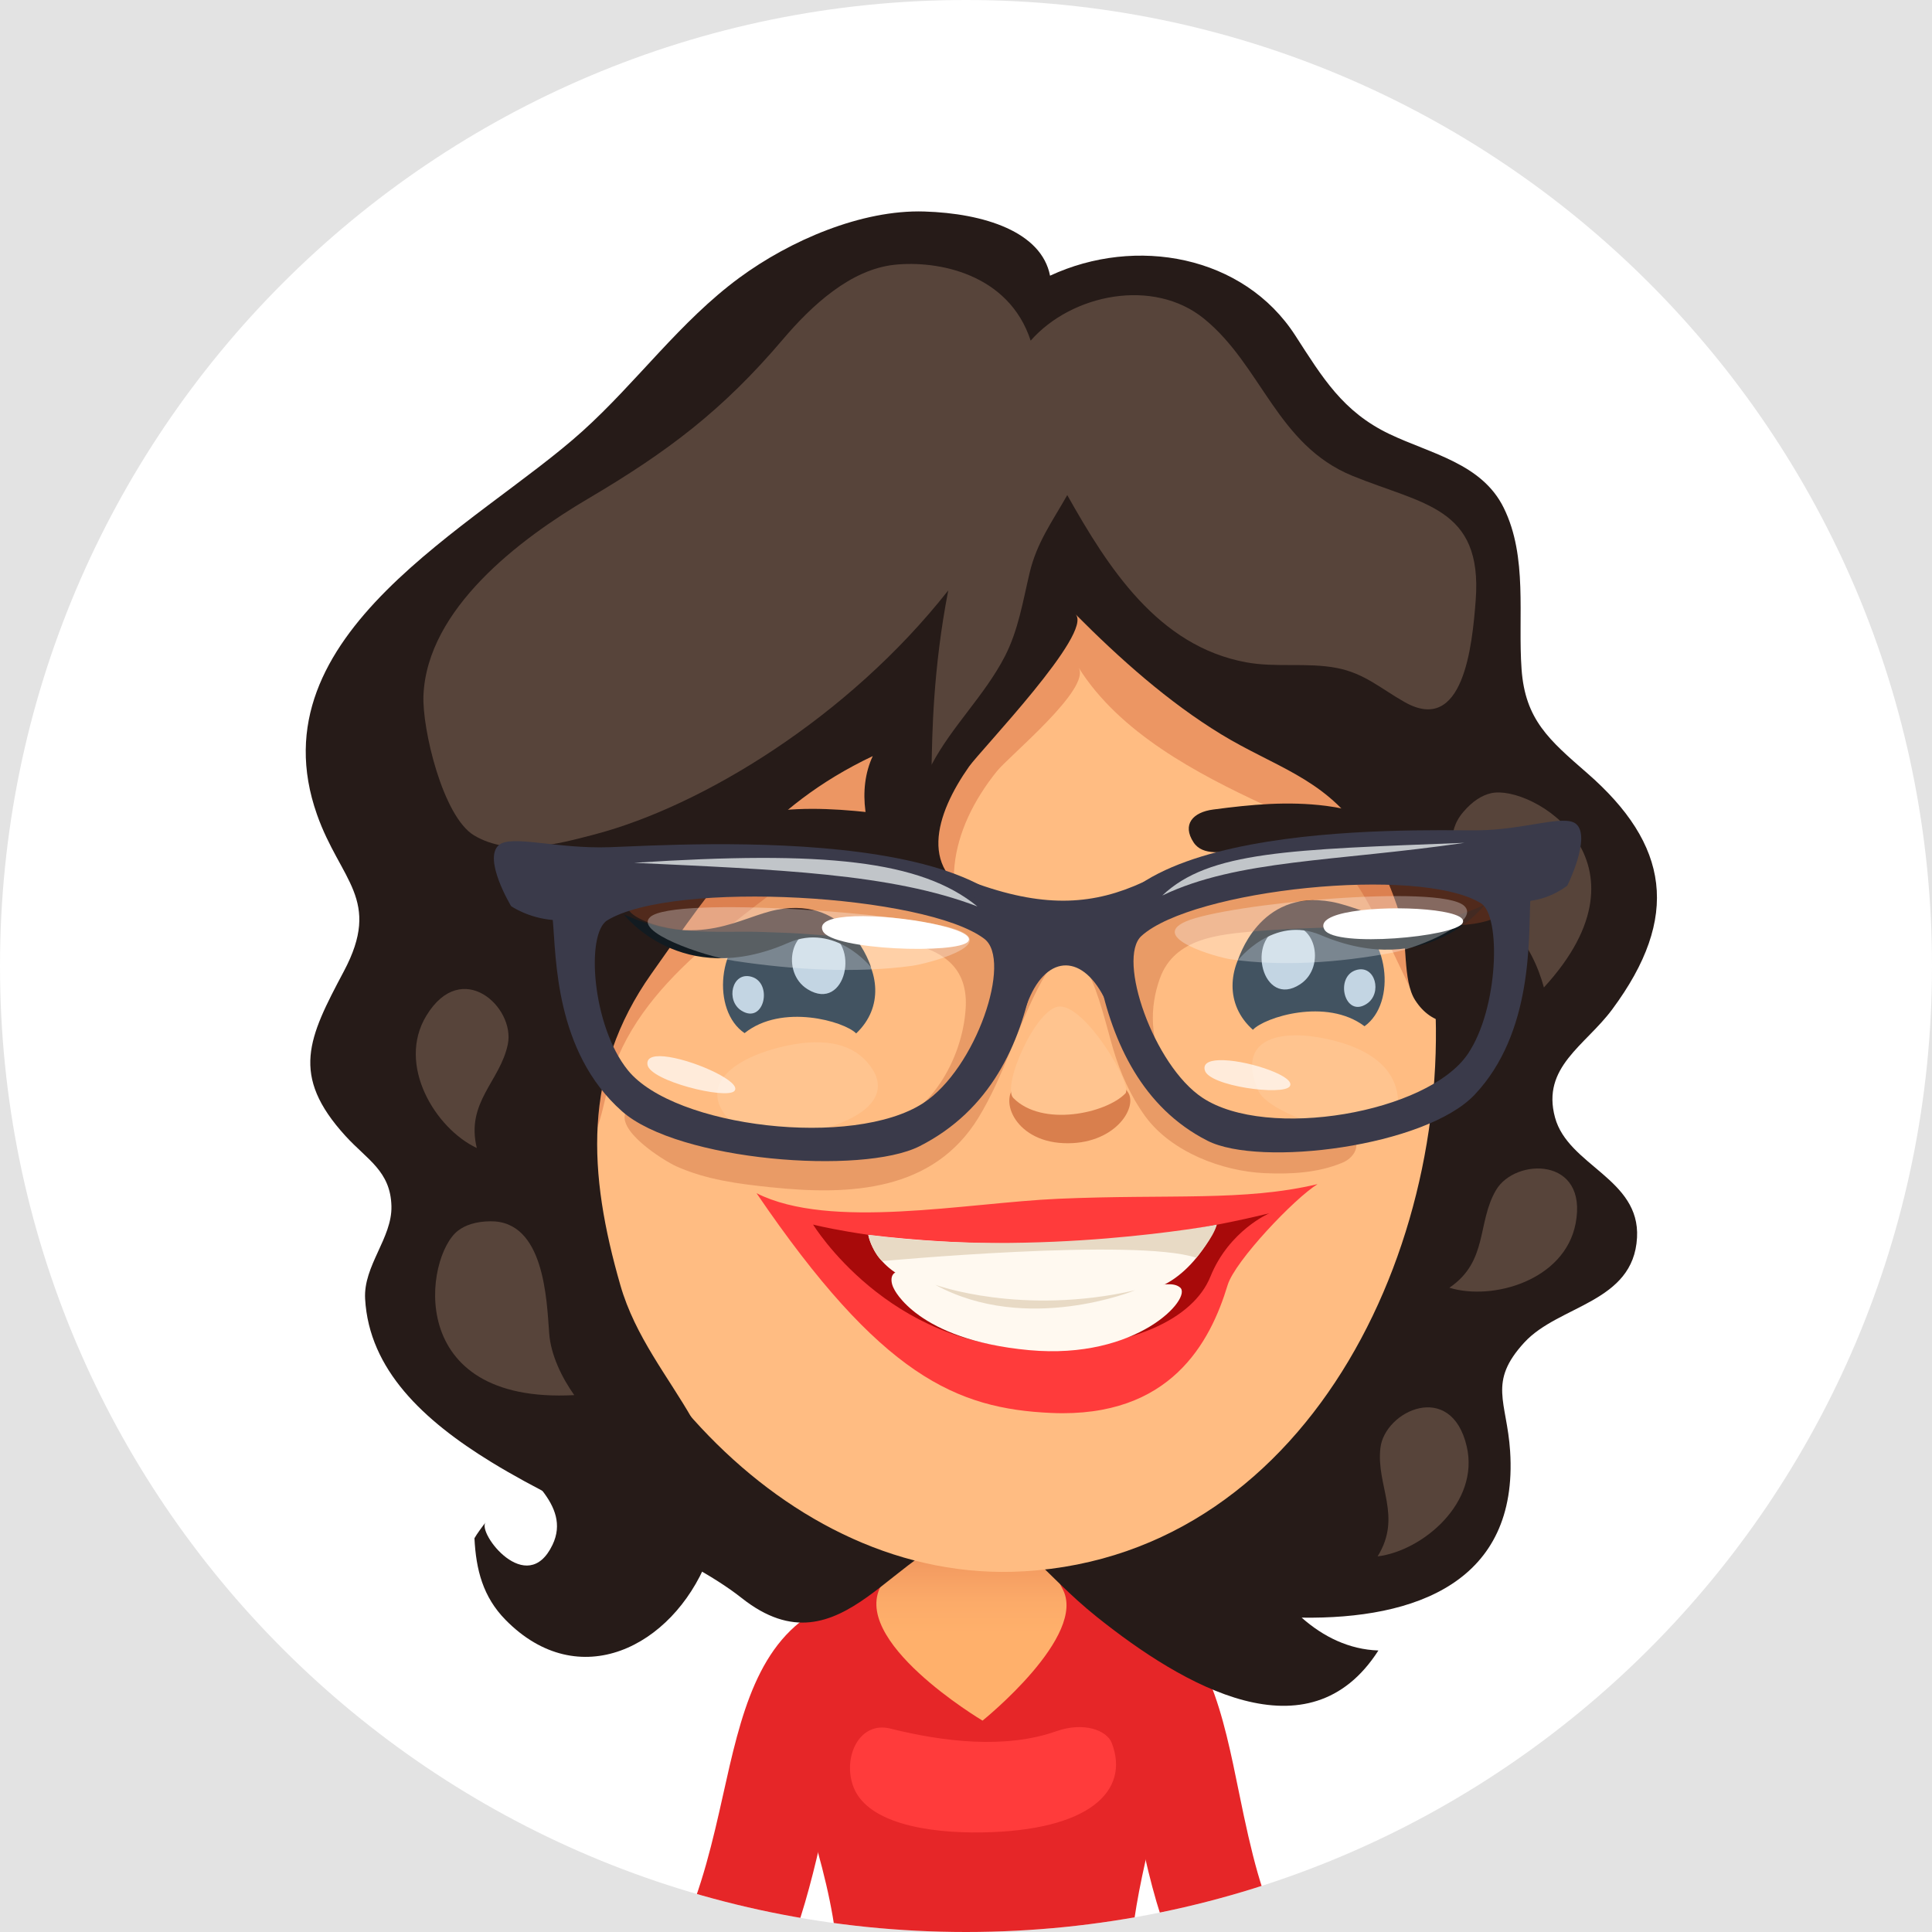
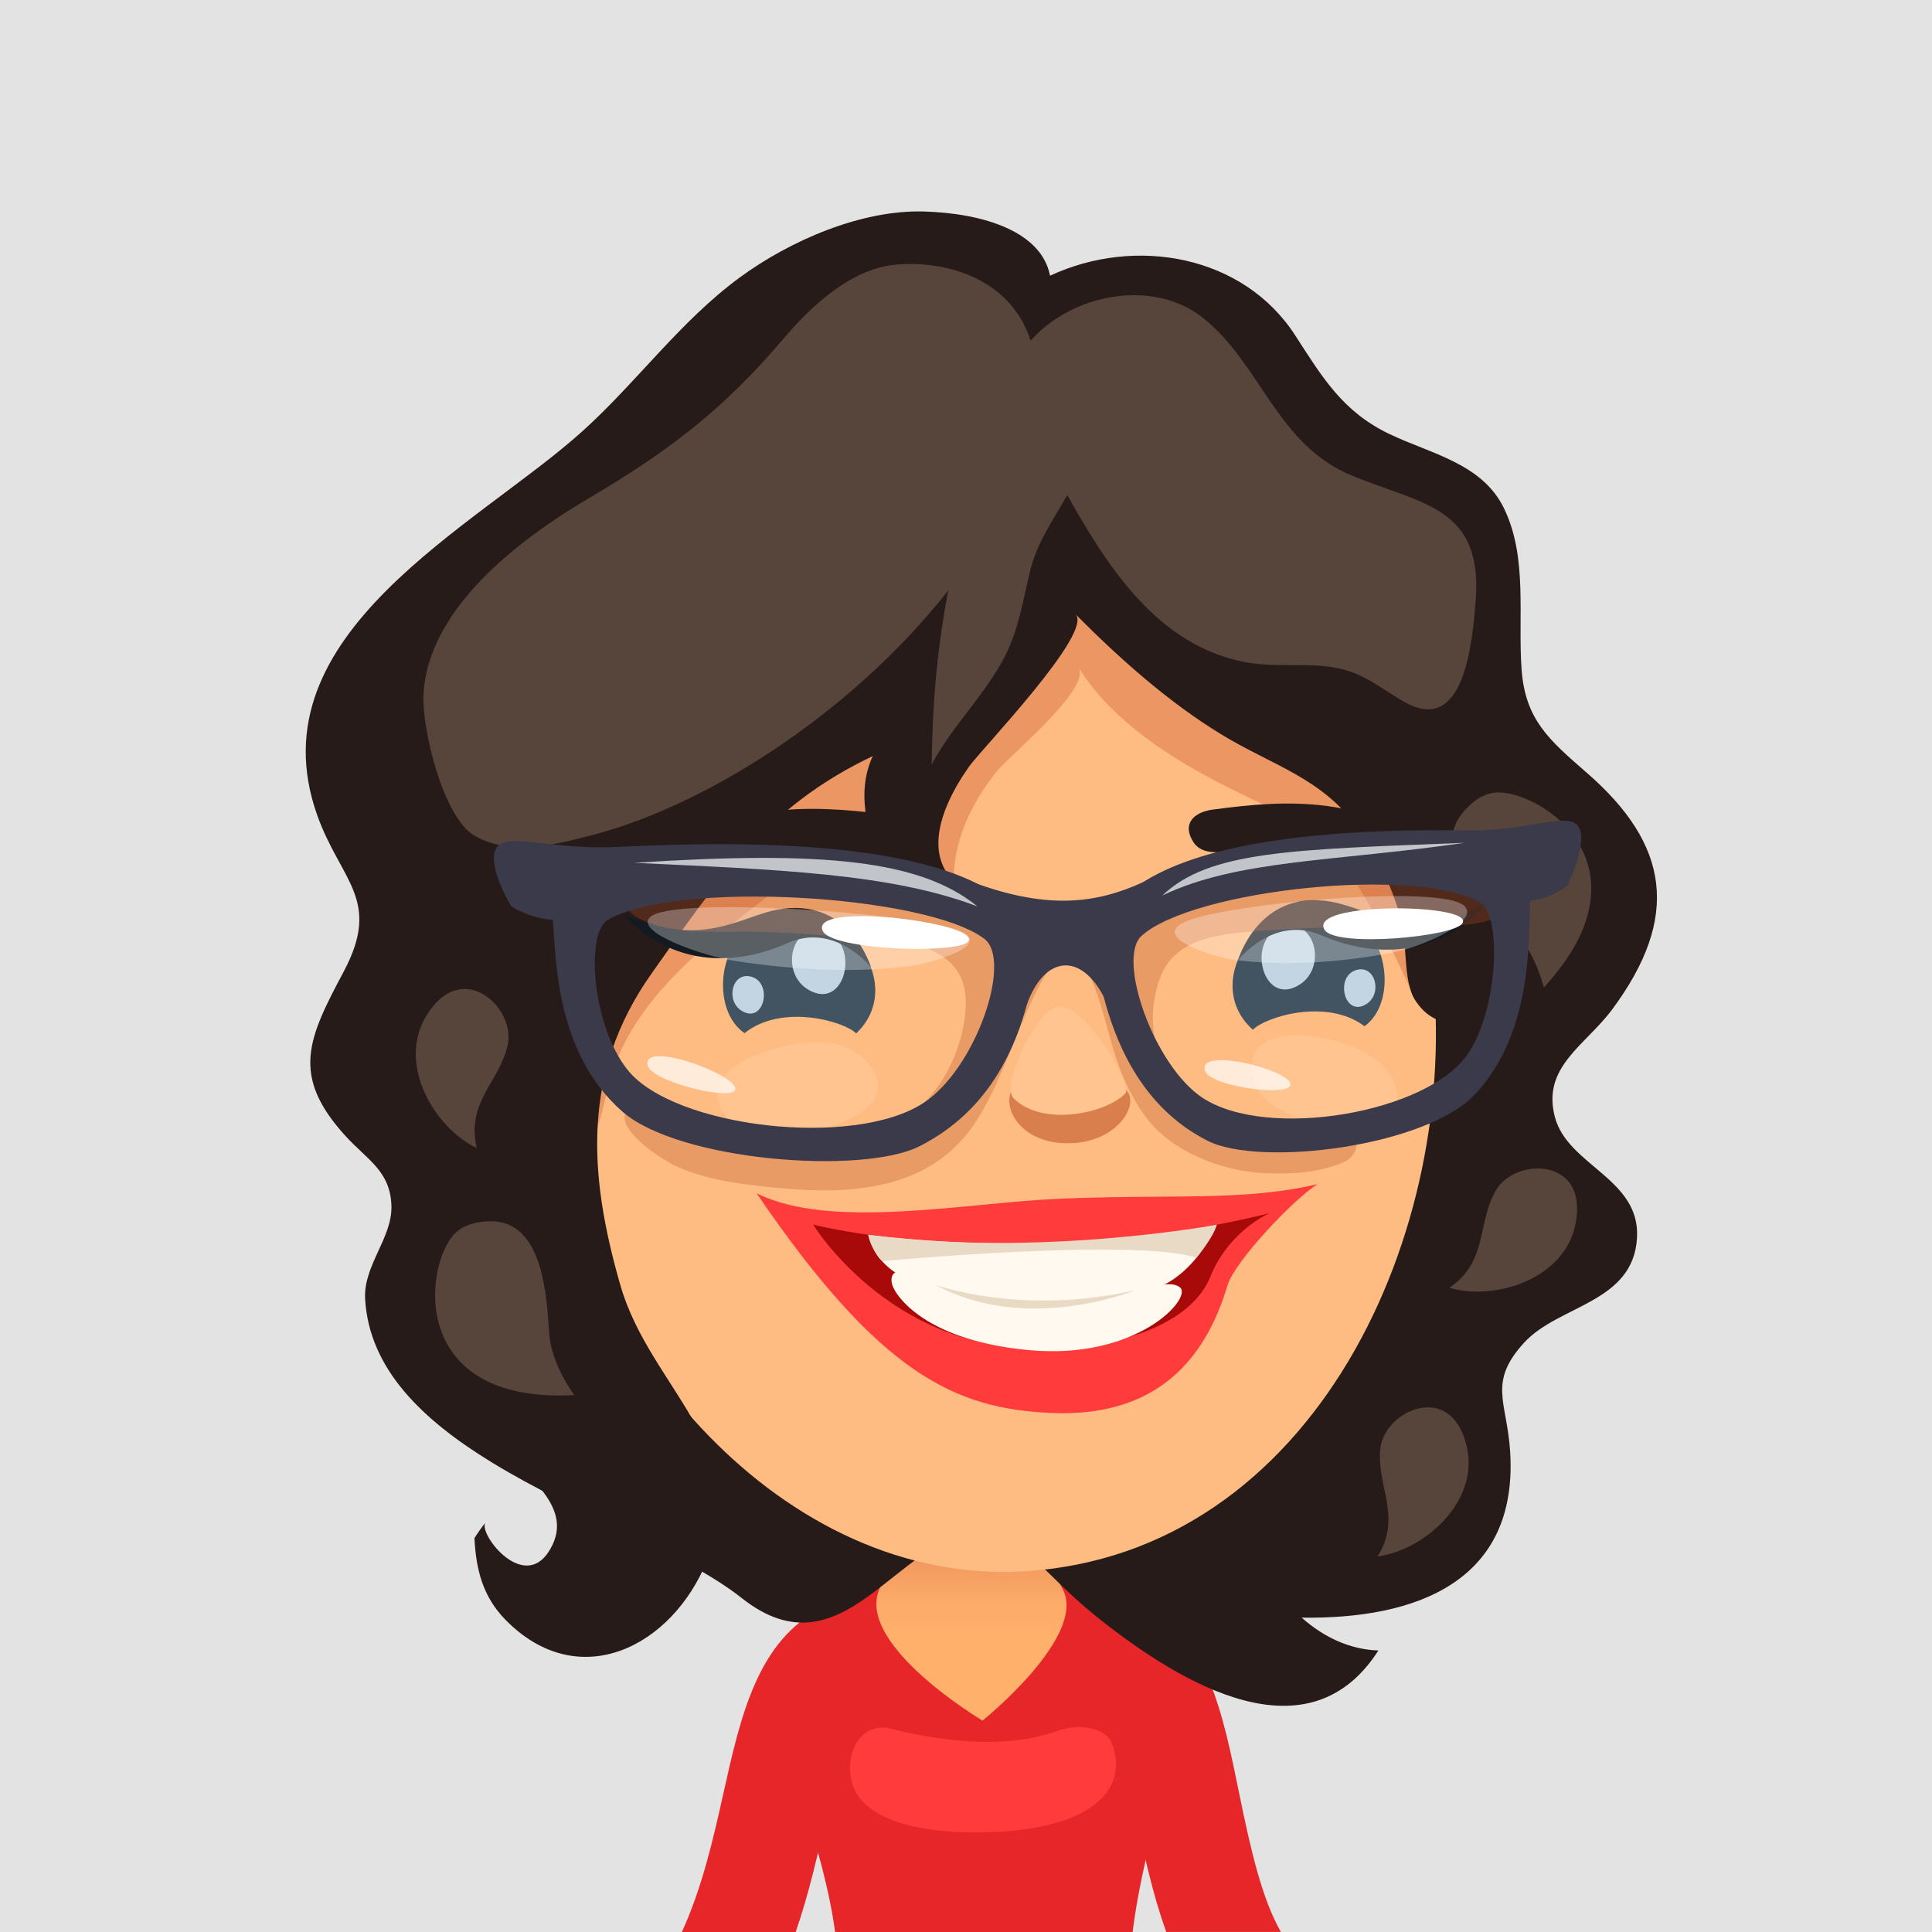
<svg xmlns="http://www.w3.org/2000/svg" width="100%" height="100%" viewBox="0 0 66 66" version="1.1" xml:space="preserve" style="fill-rule:evenodd;clip-rule:evenodd;stroke-linejoin:round;stroke-miterlimit:2;">
  <g transform="matrix(1,0,0,1,-19,-312)">
-     <g id="avatars">
-       <rect x="0" y="0" width="1000" height="765" style="fill:rgb(227,227,227);" />
-       <g transform="matrix(1,0,0,1,-0.146,-0.18)">
-         <clipPath id="_clip1">
-           <circle cx="52.146" cy="345.18" r="33" />
-         </clipPath>
-         <g clip-path="url(#_clip1)">
-           <rect x="19.146" y="312.18" width="66" height="66" style="fill:white;" />
+     <rect x="0" y="0" width="1000" height="765" style="fill:rgb(227,227,227);" />
+     <g transform="matrix(1,0,0,1,-0.146,-0.18)">
+       <g>
+         <g>
+           <path d="M58.342,367.106L56.711,370.315C57.222,370.575 57.697,372.914 57.952,374.17C58.199,375.386 58.495,376.813 58.987,378.178L62.904,378.178C62.278,377.086 61.893,375.487 61.48,373.454C60.926,370.728 60.402,368.153 58.342,367.106Z" style="fill:rgb(230,38,40);fill-rule:nonzero;" />
+         </g>
+       </g>
+       <g>
+         <g>
+           <path d="M48.862,370.316L47.231,367.107C45.018,368.231 44.449,370.79 43.846,373.5C43.504,375.037 43.124,376.684 42.44,378.18L46.328,378.18C46.789,376.841 47.089,375.503 47.36,374.281C47.756,372.506 48.164,370.67 48.862,370.316Z" style="fill:rgb(230,38,40);fill-rule:nonzero;" />
+         </g>
+       </g>
+       <g>
+         <path d="M58.725,373.949C59.805,369.911 59.925,367.464 57.43,366.645C55.004,365.847 50.532,365.58 47.873,366.717C45.753,367.624 45.073,369.093 46.52,373.571C47.054,375.225 47.489,376.799 47.674,378.18L57.838,378.18C57.978,377.039 58.262,375.678 58.725,373.949Z" style="fill:rgb(230,38,40);fill-rule:nonzero;" />
+         <path d="M55.471,362.472C55.677,358.902 49.51,358.769 49.518,362.665C49.519,364.392 49.651,365.708 49.292,366.267C48.059,368.196 52.711,370.959 52.711,370.959C52.711,370.959 56.33,368.051 55.438,366.449C54.92,365.522 55.381,364.047 55.471,362.472Z" style="fill:url(#_Linear1);fill-rule:nonzero;" />
+         <path d="M55.231,371.321C53.484,371.939 51.356,371.679 49.562,371.231C48.532,370.972 47.953,372.14 48.27,373.138C48.69,374.461 50.83,374.808 52.695,374.778C56.373,374.72 57.751,373.354 57.127,371.727C56.961,371.289 56.173,370.99 55.231,371.321Z" style="fill:rgb(255,59,59);fill-rule:nonzero;" />
+       </g>
+       <g>
+         <path d="M73.365,338.59C72.065,337.458 71.249,336.766 71.125,335.042C70.994,333.234 71.345,331.21 70.515,329.527C69.768,328.01 68.031,327.685 66.613,327.008C65.017,326.246 64.323,325.077 63.395,323.641C61.629,320.904 57.95,320.234 55.017,321.598C54.727,320.102 52.776,319.468 50.718,319.405C48.573,319.34 46.128,320.4 44.406,321.667C42.376,323.161 40.913,325.222 39.052,326.903C35.45,330.157 27.793,333.816 29.975,340.006C30.774,342.271 32.198,342.903 30.892,345.362C29.682,347.64 29.053,348.908 30.949,350.987C31.69,351.801 32.488,352.185 32.518,353.383C32.546,354.471 31.555,355.42 31.619,356.551C31.756,358.968 33.606,360.702 35.93,362.127C38.852,363.919 42.524,365.221 44.482,366.77C47.949,369.515 49.773,364.663 52.562,364.558C54.021,364.504 54.719,365.899 56.612,367.413C59.577,369.785 63.862,372.268 66.234,368.563C65.239,368.53 64.354,368.098 63.613,367.441C67.494,367.498 71.025,366.228 70.734,361.755C70.623,360.051 69.965,359.406 71.219,358.041C72.399,356.757 74.948,356.69 75.069,354.46C75.18,352.442 72.714,352.004 72.267,350.353C71.8,348.629 73.304,347.899 74.22,346.664C76.566,343.503 76.163,341.026 73.365,338.59Z" style="fill:rgb(38,27,24);fill-rule:nonzero;" />
+         <path d="M50.676,328.135C42.635,329.477 36.787,340.283 38.073,350.537C39.027,358.145 45.869,366.351 54.135,365.858C64.077,365.266 69.092,354.186 68.069,345.148C66.906,334.882 61.937,326.257 50.676,328.135Z" style="fill:rgb(255,188,130);fill-rule:nonzero;" />
+         <path d="M67.51,336.798C67.064,334.58 65.46,332.129 63.267,331.212C60.35,329.994 55.459,327.515 52.319,328.542C48.596,329.759 45.114,332.326 42.435,335.127C39.02,338.699 36.517,347.004 39.161,351.485C39.728,350.704 39.789,349.516 40.14,348.581C41.417,345.187 45.149,343.196 47.783,340.889C48.568,342.739 50.172,343.059 51.92,343.437C51.563,342.292 51.74,341.148 52.211,340.109C52.468,339.543 52.813,339.008 53.205,338.522C53.633,337.993 56.438,335.697 55.99,334.982C57.384,337.212 60.033,338.606 62.331,339.675C65.297,341.055 65.959,343.172 67.35,345.992C67.038,345.361 67.885,342.52 67.886,341.642C67.887,340.06 67.824,338.353 67.51,336.798Z" style="fill:rgb(191,60,27);fill-opacity:0.3;fill-rule:nonzero;" />
+         <path d="M69.127,335.67C68.729,333.737 65.913,331.744 64.811,330.029C63.425,327.871 61.764,325.923 59.486,324.675C55.543,322.515 50.635,322.657 46.286,323.329C41.148,324.123 37.098,328.537 35.143,332.978C32.922,338.023 32.599,342.891 33.385,349.984C33.794,353.665 34.28,358.418 36.36,361.588C36.996,362.558 38.685,363.56 38.022,364.951C37.15,366.78 35.438,364.541 35.734,364.189C35.652,364.288 35.424,364.599 35.354,364.728C35.407,365.802 35.644,366.731 36.415,367.516C38.923,370.068 42.104,368.434 43.296,365.502C44.882,361.6 41.349,359.594 40.34,356.089C39.241,352.273 39.02,348.812 41.398,345.446C43.629,342.288 45.305,339.743 48.961,338.009C47.895,340.28 49.957,344.033 52.763,342.903C50.415,342.049 51.123,339.969 52.249,338.369C52.648,337.801 56.511,333.791 55.887,333.163C57.387,334.672 59.051,336.161 60.873,337.271C62.644,338.35 64.33,338.755 65.573,340.526C66.211,341.433 66.679,342.455 66.995,343.516C67.229,344.304 67.06,345.677 67.488,346.345C68.651,348.16 71.096,346.447 71.372,344.865C71.745,342.723 70.316,341.62 69.425,339.856C68.606,338.239 69.451,337.244 69.127,335.67Z" style="fill:rgb(38,27,24);fill-rule:nonzero;" />
+         <path d="M50.97,338.309L50.97,338.303C50.969,338.305 50.968,338.307 50.967,338.309C50.969,338.343 50.97,338.343 50.97,338.309Z" style="fill:rgb(87,68,58);fill-rule:nonzero;" />
+         <path d="M65.347,328.435C62.771,327.382 62.246,324.669 60.28,323.069C58.547,321.658 55.754,322.224 54.355,323.817C53.605,321.518 51.167,321.069 49.703,321.225C48.202,321.385 46.876,322.612 45.89,323.774C43.838,326.191 41.964,327.607 39.234,329.217C36.9,330.593 33.74,332.974 33.612,335.933C33.563,337.077 34.273,340.078 35.341,340.718C36.57,341.453 38.187,341.021 39.471,340.682C43.121,339.72 48.117,336.698 51.54,332.349C51.012,335.066 50.994,337.309 50.971,338.303C51.664,336.99 52.788,335.932 53.474,334.601C53.935,333.704 54.089,332.723 54.318,331.754C54.563,330.72 55.08,330.018 55.605,329.093C56.999,331.571 58.706,334.253 61.72,334.806C62.741,334.994 63.796,334.803 64.813,334.999C65.763,335.182 66.329,335.713 67.135,336.167C69.138,337.295 69.439,334.252 69.558,332.685C69.799,329.498 67.749,329.418 65.347,328.435Z" style="fill:rgb(87,68,58);fill-rule:nonzero;" />
+         <path d="M35.893,353.901C35.402,353.907 35.039,354.03 34.788,354.225C33.663,355.095 32.919,360.152 38.763,359.839C38.339,359.24 37.96,358.467 37.907,357.725C37.821,356.585 37.744,353.875 35.893,353.901Z" style="fill:rgb(87,68,58);fill-rule:nonzero;" />
+         <path d="M70.083,339.277C69.772,339.347 69.447,339.548 69.13,339.923C67.932,341.336 69.974,343.118 70.8,343.908C71.339,344.422 71.695,345.206 71.888,345.913C75.846,341.604 71.47,338.961 70.083,339.277Z" style="fill:rgb(87,68,58);fill-rule:nonzero;" />
+         <path d="M66.302,361.65C66.156,362.94 67.057,363.976 66.207,365.349C67.755,365.156 69.699,363.509 69.251,361.59C68.72,359.316 66.446,360.373 66.302,361.65Z" style="fill:rgb(87,68,58);fill-rule:nonzero;" />
+         <path d="M33.71,346.879C32.688,348.563 34.023,350.734 35.434,351.398C35.053,349.829 36.231,349.125 36.494,347.854C36.754,346.594 34.922,344.884 33.71,346.879Z" style="fill:rgb(87,68,58);fill-rule:nonzero;" />
+         <path d="M70.254,352.833C69.595,353.951 69.994,355.264 68.659,356.171C70.149,356.626 72.597,355.914 72.971,353.98C73.412,351.688 70.905,351.726 70.254,352.833Z" style="fill:rgb(87,68,58);fill-rule:nonzero;" />
+       </g>
+       <g>
+         <path d="M64.142,347.61C62.968,347.415 61.34,347.593 62.127,349.435C62.548,350.415 67.125,351.807 66.898,349.663C66.875,349.442 66.816,349.244 66.729,349.066C66.272,348.125 65.04,347.759 64.142,347.61Z" style="fill:rgb(255,196,143);fill-rule:nonzero;" />
+         <path d="M48.5,348.213C47.629,347.547 46.301,347.787 45.388,348.07C44.197,348.44 42.756,349.376 44.363,350.727C45.219,351.449 50.167,350.593 48.942,348.692C48.814,348.497 48.666,348.338 48.5,348.213Z" style="fill:rgb(255,196,143);fill-rule:nonzero;" />
+         <path d="M55.593,349.406C54.615,349.34 54.637,348.813 53.93,349.216C53.223,349.616 53.745,351.16 55.479,351.232C57.205,351.305 58.02,350.031 57.685,349.503C57.298,348.89 56.677,349.482 55.593,349.406Z" style="fill:rgb(181,67,25);fill-opacity:0.5;fill-rule:nonzero;" />
+         <path d="M55.349,346.563C54.547,346.578 53.361,349.277 53.761,349.687C54.745,350.69 56.928,350.219 57.591,349.533C57.853,349.261 56.256,346.547 55.349,346.563Z" style="fill:rgb(255,196,143);fill-rule:nonzero;" />
+         <path d="M65.169,343.447C62.47,342.295 60.005,345.626 61.947,347.359C62.339,346.935 64.453,346.252 65.76,347.238C66.867,346.444 66.614,344.066 65.169,343.447Z" style="fill:rgb(66,83,97);fill-rule:nonzero;" />
+         <path d="M65.469,345.32C64.73,345.552 65.08,346.971 65.835,346.472C66.383,346.114 66.126,345.116 65.469,345.32Z" style="fill:rgb(195,213,227);fill-rule:nonzero;" />
+         <path d="M62.938,343.845C61.681,344.239 62.275,346.651 63.561,345.804C64.491,345.195 64.055,343.498 62.938,343.845Z" style="fill:rgb(195,213,227);fill-rule:nonzero;" />
+         <path d="M45.061,343.667C43.633,344.328 43.449,346.711 44.582,347.473C45.857,346.45 47.991,347.071 48.394,347.483C50.284,345.694 47.725,342.436 45.061,343.667Z" style="fill:rgb(66,83,97);fill-rule:nonzero;" />
+         <path d="M44.815,345.547C44.151,345.36 43.923,346.367 44.481,346.709C45.252,347.185 45.561,345.756 44.815,345.547Z" style="fill:rgb(195,213,227);fill-rule:nonzero;" />
+         <path d="M47.302,343.998C46.175,343.685 45.788,345.393 46.736,345.975C48.045,346.784 48.568,344.355 47.302,343.998Z" style="fill:rgb(195,213,227);fill-rule:nonzero;" />
+         <path d="M49.337,339.987C48.003,339.83 46.731,339.722 45.372,339.916C44.53,340.037 43.498,340.341 42.806,340.793C42.574,340.947 42.28,341.223 42.271,341.487C42.486,341.537 42.662,341.413 42.865,341.373C43.896,341.169 44.962,341.22 45.998,341.278C46.807,341.323 47.602,341.441 48.412,341.466C48.955,341.484 49.682,341.647 50.015,341.143C50.437,340.503 50.056,340.071 49.337,339.987Z" style="fill:rgb(38,27,24);fill-rule:nonzero;" />
+         <path d="M66.937,340.52C66.269,340.093 65.27,339.814 64.451,339.71C63.134,339.543 61.893,339.663 60.595,339.834C59.894,339.924 59.519,340.347 59.92,340.956C60.237,341.44 60.948,341.27 61.475,341.247C62.265,341.211 63.041,341.087 63.826,341.032C64.836,340.96 65.873,340.897 66.873,341.08C67.07,341.118 67.241,341.233 67.449,341.183C67.444,340.926 67.161,340.664 66.937,340.52Z" style="fill:rgb(38,27,24);fill-rule:nonzero;" />
+         <path d="M64.631,342.986C62.142,342.534 61.438,344.984 61.438,344.984C61.438,344.984 62.644,343.433 64.26,344.122C67.928,345.687 69.867,343.086 69.867,343.086C67.249,344.31 65.904,343.217 64.631,342.986Z" style="fill:rgb(18,27,33);fill-rule:nonzero;" />
+         <path d="M45.688,343.258C44.417,343.503 43.084,344.61 40.453,343.413C40.453,343.413 42.421,345.994 46.071,344.39C47.68,343.683 48.902,345.223 48.902,345.223C48.902,345.223 48.172,342.779 45.688,343.258Z" style="fill:rgb(18,27,33);fill-rule:nonzero;" />
+         <g>
+           <path d="M44.991,352.942C49.239,359.183 51.82,360.307 55.069,360.449C59.142,360.625 60.495,358.024 61.084,356.079C61.334,355.257 63.363,353.122 64.155,352.632C61.627,353.229 59.126,352.966 55.301,353.132C52.137,353.271 47.505,354.21 44.991,352.942Z" style="fill:rgb(255,59,59);fill-rule:nonzero;" />
+           <path d="M46.923,354.013C46.923,354.013 49.483,358.215 54.547,358.244C57.792,358.261 59.913,357.236 60.495,355.792C61.133,354.214 62.507,353.628 62.507,353.628C53.702,355.776 46.923,354.013 46.923,354.013Z" style="fill:rgb(168,10,10);fill-rule:nonzero;" />
+           <path d="M48.808,354.365C48.808,354.365 48.979,355.644 50.787,356.115C53.106,356.719 55.597,356.725 58.159,356.316C59.887,356.043 60.711,354.02 60.711,354.02C60.711,354.02 55.778,355.193 48.808,354.365Z" style="fill:rgb(255,249,240);fill-rule:nonzero;" />
+           <path d="M55.811,356.516C53.496,356.626 51.57,356.505 50.402,355.821C49.569,355.334 49.501,355.871 49.683,356.203C49.683,356.203 50.456,357.949 54.303,358.303C58.002,358.643 59.887,356.521 59.46,356.163C59.034,355.805 57.956,356.413 55.811,356.516Z" style="fill:rgb(255,249,240);fill-rule:nonzero;" />
+           <path d="M48.808,354.365C48.808,354.365 48.947,354.957 49.281,355.262C49.281,355.262 57.934,354.457 60.015,355.147C60.015,355.147 60.616,354.432 60.71,354.019C60.71,354.02 54.67,355.147 48.808,354.365Z" style="fill:rgb(232,218,197);fill-rule:nonzero;" />
+           <path d="M51.095,356.07C54.224,357.781 57.924,356.257 57.924,356.257C54.024,357.145 51.095,356.07 51.095,356.07Z" style="fill:rgb(232,218,197);fill-rule:nonzero;" />
+         </g>
+       </g>
+       <g>
+         <path d="M66.051,341.1C64.595,341.179 63.146,341.404 61.735,341.777C60.533,342.096 59.119,342.243 58.011,342.818C56.989,343.351 56.56,343.697 55.324,343.647C53.117,343.56 51.255,342.186 49.049,341.959C46.753,341.723 44.403,341.455 42.141,342.081C41.553,342.246 39.774,342.92 40.976,343.551C42.151,344.166 43.906,343.969 45.19,344.018C45.784,344.039 46.38,344.054 46.971,344.108C49.071,344.297 52.3,344.005 52.135,346.625C52.022,348.423 50.865,350.272 49.404,350.613C48.003,350.938 46.503,351.067 45.083,351.063C43.997,351.059 42.946,350.85 41.956,350.392C41.674,350.262 40.833,349.726 40.561,350.107C40.099,350.753 41.806,351.822 42.254,352.025C43.277,352.482 44.361,352.622 45.471,352.738C48.208,353.026 51.028,352.878 52.571,350.362C53.465,348.902 53.912,347.186 54.74,345.688C56.097,343.236 56.741,346.559 57.173,348.014C57.415,348.831 57.767,349.625 58.268,350.313C59.156,351.532 60.895,352.191 62.349,352.257C63.246,352.297 64.163,352.249 65.003,351.901C65.51,351.689 65.715,351.102 65.107,350.873C64.739,350.733 64.151,350.837 63.766,350.82C63.203,350.799 62.627,350.792 62.073,350.688C61.362,350.555 60.646,350.262 60.045,349.822C59.623,349.515 59.26,349.135 58.992,348.687C58.434,347.755 58.405,346.615 58.769,345.605C59.269,344.215 60.793,344.101 62.058,343.991C63.59,343.857 65.141,343.883 66.666,343.739C67.344,343.676 68.021,343.767 68.699,343.788C69.573,343.815 71.457,343.534 70.42,342.269C69.416,341.048 67.464,341.023 66.051,341.1Z" style="fill:rgb(181,77,38);fill-opacity:0.3;fill-rule:nonzero;" />
+         <g>
+           <path d="M39.961,341.122C38.154,341.183 36.611,340.685 36.187,341.05C35.635,341.525 36.607,343.136 36.607,343.136C36.607,343.136 37.182,343.538 38.029,343.608C38.149,344.862 38.089,348.104 40.397,350.145C42.325,351.847 48.607,352.325 50.558,351.337C52.976,350.114 54,347.852 54.422,345.626C55.456,340.164 42.509,341.033 39.961,341.122ZM50.684,349.864C48.3,351.414 42.192,350.703 40.599,348.745C39.372,347.235 39.147,344.07 39.894,343.618C42.178,342.235 50.78,342.739 52.773,344.252C53.738,344.986 52.491,348.69 50.684,349.864Z" style="fill:rgb(58,58,74);fill-rule:nonzero;" />
        </g>
        <g>
-           <clipPath id="_clip2">
-             <circle cx="52.146" cy="345.18" r="33" />
-           </clipPath>
-           <g clip-path="url(#_clip2)">
-             <g>
-               <g>
-                 <path d="M58.342,367.106L56.711,370.315C57.222,370.575 57.697,372.914 57.952,374.17C58.199,375.386 58.495,376.813 58.987,378.178L62.904,378.178C62.278,377.086 61.893,375.487 61.48,373.454C60.926,370.728 60.402,368.153 58.342,367.106Z" style="fill:rgb(230,38,40);fill-rule:nonzero;" />
-               </g>
-             </g>
-             <g>
-               <g>
-                 <path d="M48.862,370.316L47.231,367.107C45.018,368.231 44.449,370.79 43.846,373.5C43.504,375.037 43.124,376.684 42.44,378.18L46.328,378.18C46.789,376.841 47.089,375.503 47.36,374.281C47.756,372.506 48.164,370.67 48.862,370.316Z" style="fill:rgb(230,38,40);fill-rule:nonzero;" />
-               </g>
-             </g>
-             <g>
-               <path d="M58.725,373.949C59.805,369.911 59.925,367.464 57.43,366.645C55.004,365.847 50.532,365.58 47.873,366.717C45.753,367.624 45.073,369.093 46.52,373.571C47.054,375.225 47.489,376.799 47.674,378.18L57.838,378.18C57.978,377.039 58.262,375.678 58.725,373.949Z" style="fill:rgb(230,38,40);fill-rule:nonzero;" />
-               <path d="M55.471,362.472C55.677,358.902 49.51,358.769 49.518,362.665C49.519,364.392 49.651,365.708 49.292,366.267C48.059,368.196 52.711,370.959 52.711,370.959C52.711,370.959 56.33,368.051 55.438,366.449C54.92,365.522 55.381,364.047 55.471,362.472Z" style="fill:url(#_Linear3);fill-rule:nonzero;" />
-               <path d="M55.231,371.321C53.484,371.939 51.356,371.679 49.562,371.231C48.532,370.972 47.953,372.14 48.27,373.138C48.69,374.461 50.83,374.808 52.695,374.778C56.373,374.72 57.751,373.354 57.127,371.727C56.961,371.289 56.173,370.99 55.231,371.321Z" style="fill:rgb(255,59,59);fill-rule:nonzero;" />
-             </g>
-             <g>
-               <path d="M73.365,338.59C72.065,337.458 71.249,336.766 71.125,335.042C70.994,333.234 71.345,331.21 70.515,329.527C69.768,328.01 68.031,327.685 66.613,327.008C65.017,326.246 64.323,325.077 63.395,323.641C61.629,320.904 57.95,320.234 55.017,321.598C54.727,320.102 52.776,319.468 50.718,319.405C48.573,319.34 46.128,320.4 44.406,321.667C42.376,323.161 40.913,325.222 39.052,326.903C35.45,330.157 27.793,333.816 29.975,340.006C30.774,342.271 32.198,342.903 30.892,345.362C29.682,347.64 29.053,348.908 30.949,350.987C31.69,351.801 32.488,352.185 32.518,353.383C32.546,354.471 31.555,355.42 31.619,356.551C31.756,358.968 33.606,360.702 35.93,362.127C38.852,363.919 42.524,365.221 44.482,366.77C47.949,369.515 49.773,364.663 52.562,364.558C54.021,364.504 54.719,365.899 56.612,367.413C59.577,369.785 63.862,372.268 66.234,368.563C65.239,368.53 64.354,368.098 63.613,367.441C67.494,367.498 71.025,366.228 70.734,361.755C70.623,360.051 69.965,359.406 71.219,358.041C72.399,356.757 74.948,356.69 75.069,354.46C75.18,352.442 72.714,352.004 72.267,350.353C71.8,348.629 73.304,347.899 74.22,346.664C76.566,343.503 76.163,341.026 73.365,338.59Z" style="fill:rgb(38,27,24);fill-rule:nonzero;" />
-               <path d="M50.676,328.135C42.635,329.477 36.787,340.283 38.073,350.537C39.027,358.145 45.869,366.351 54.135,365.858C64.077,365.266 69.092,354.186 68.069,345.148C66.906,334.882 61.937,326.257 50.676,328.135Z" style="fill:rgb(255,188,130);fill-rule:nonzero;" />
-               <path d="M67.51,336.798C67.064,334.58 65.46,332.129 63.267,331.212C60.35,329.994 55.459,327.515 52.319,328.542C48.596,329.759 45.114,332.326 42.435,335.127C39.02,338.699 36.517,347.004 39.161,351.485C39.728,350.704 39.789,349.516 40.14,348.581C41.417,345.187 45.149,343.196 47.783,340.889C48.568,342.739 50.172,343.059 51.92,343.437C51.563,342.292 51.74,341.148 52.211,340.109C52.468,339.543 52.813,339.008 53.205,338.522C53.633,337.993 56.438,335.697 55.99,334.982C57.384,337.212 60.033,338.606 62.331,339.675C65.297,341.055 65.959,343.172 67.35,345.992C67.038,345.361 67.885,342.52 67.886,341.642C67.887,340.06 67.824,338.353 67.51,336.798Z" style="fill:rgb(191,60,27);fill-opacity:0.3;fill-rule:nonzero;" />
-               <path d="M69.127,335.67C68.729,333.737 65.913,331.744 64.811,330.029C63.425,327.871 61.764,325.923 59.486,324.675C55.543,322.515 50.635,322.657 46.286,323.329C41.148,324.123 37.098,328.537 35.143,332.978C32.922,338.023 32.599,342.891 33.385,349.984C33.794,353.665 34.28,358.418 36.36,361.588C36.996,362.558 38.685,363.56 38.022,364.951C37.15,366.78 35.438,364.541 35.734,364.189C35.652,364.288 35.424,364.599 35.354,364.728C35.407,365.802 35.644,366.731 36.415,367.516C38.923,370.068 42.104,368.434 43.296,365.502C44.882,361.6 41.349,359.594 40.34,356.089C39.241,352.273 39.02,348.812 41.398,345.446C43.629,342.288 45.305,339.743 48.961,338.009C47.895,340.28 49.957,344.033 52.763,342.903C50.415,342.049 51.123,339.969 52.249,338.369C52.648,337.801 56.511,333.791 55.887,333.163C57.387,334.672 59.051,336.161 60.873,337.271C62.644,338.35 64.33,338.755 65.573,340.526C66.211,341.433 66.679,342.455 66.995,343.516C67.229,344.304 67.06,345.677 67.488,346.345C68.651,348.16 71.096,346.447 71.372,344.865C71.745,342.723 70.316,341.62 69.425,339.856C68.606,338.239 69.451,337.244 69.127,335.67Z" style="fill:rgb(38,27,24);fill-rule:nonzero;" />
-               <path d="M50.97,338.309L50.97,338.303C50.969,338.305 50.968,338.307 50.967,338.309C50.969,338.343 50.97,338.343 50.97,338.309Z" style="fill:rgb(87,68,58);fill-rule:nonzero;" />
-               <path d="M65.347,328.435C62.771,327.382 62.246,324.669 60.28,323.069C58.547,321.658 55.754,322.224 54.355,323.817C53.605,321.518 51.167,321.069 49.703,321.225C48.202,321.385 46.876,322.612 45.89,323.774C43.838,326.191 41.964,327.607 39.234,329.217C36.9,330.593 33.74,332.974 33.612,335.933C33.563,337.077 34.273,340.078 35.341,340.718C36.57,341.453 38.187,341.021 39.471,340.682C43.121,339.72 48.117,336.698 51.54,332.349C51.012,335.066 50.994,337.309 50.971,338.303C51.664,336.99 52.788,335.932 53.474,334.601C53.935,333.704 54.089,332.723 54.318,331.754C54.563,330.72 55.08,330.018 55.605,329.093C56.999,331.571 58.706,334.253 61.72,334.806C62.741,334.994 63.796,334.803 64.813,334.999C65.763,335.182 66.329,335.713 67.135,336.167C69.138,337.295 69.439,334.252 69.558,332.685C69.799,329.498 67.749,329.418 65.347,328.435Z" style="fill:rgb(87,68,58);fill-rule:nonzero;" />
-               <path d="M35.893,353.901C35.402,353.907 35.039,354.03 34.788,354.225C33.663,355.095 32.919,360.152 38.763,359.839C38.339,359.24 37.96,358.467 37.907,357.725C37.821,356.585 37.744,353.875 35.893,353.901Z" style="fill:rgb(87,68,58);fill-rule:nonzero;" />
-               <path d="M70.083,339.277C69.772,339.347 69.447,339.548 69.13,339.923C67.932,341.336 69.974,343.118 70.8,343.908C71.339,344.422 71.695,345.206 71.888,345.913C75.846,341.604 71.47,338.961 70.083,339.277Z" style="fill:rgb(87,68,58);fill-rule:nonzero;" />
-               <path d="M66.302,361.65C66.156,362.94 67.057,363.976 66.207,365.349C67.755,365.156 69.699,363.509 69.251,361.59C68.72,359.316 66.446,360.373 66.302,361.65Z" style="fill:rgb(87,68,58);fill-rule:nonzero;" />
-               <path d="M33.71,346.879C32.688,348.563 34.023,350.734 35.434,351.398C35.053,349.829 36.231,349.125 36.494,347.854C36.754,346.594 34.922,344.884 33.71,346.879Z" style="fill:rgb(87,68,58);fill-rule:nonzero;" />
-               <path d="M70.254,352.833C69.595,353.951 69.994,355.264 68.659,356.171C70.149,356.626 72.597,355.914 72.971,353.98C73.412,351.688 70.905,351.726 70.254,352.833Z" style="fill:rgb(87,68,58);fill-rule:nonzero;" />
-             </g>
-             <g>
-               <path d="M64.142,347.61C62.968,347.415 61.34,347.593 62.127,349.435C62.548,350.415 67.125,351.807 66.898,349.663C66.875,349.442 66.816,349.244 66.729,349.066C66.272,348.125 65.04,347.759 64.142,347.61Z" style="fill:rgb(255,196,143);fill-rule:nonzero;" />
-               <path d="M48.5,348.213C47.629,347.547 46.301,347.787 45.388,348.07C44.197,348.44 42.756,349.376 44.363,350.727C45.219,351.449 50.167,350.593 48.942,348.692C48.814,348.497 48.666,348.338 48.5,348.213Z" style="fill:rgb(255,196,143);fill-rule:nonzero;" />
-               <path d="M55.593,349.406C54.615,349.34 54.637,348.813 53.93,349.216C53.223,349.616 53.745,351.16 55.479,351.232C57.205,351.305 58.02,350.031 57.685,349.503C57.298,348.89 56.677,349.482 55.593,349.406Z" style="fill:rgb(181,67,25);fill-opacity:0.5;fill-rule:nonzero;" />
-               <path d="M55.349,346.563C54.547,346.578 53.361,349.277 53.761,349.687C54.745,350.69 56.928,350.219 57.591,349.533C57.853,349.261 56.256,346.547 55.349,346.563Z" style="fill:rgb(255,196,143);fill-rule:nonzero;" />
-               <path d="M65.169,343.447C62.47,342.295 60.005,345.626 61.947,347.359C62.339,346.935 64.453,346.252 65.76,347.238C66.867,346.444 66.614,344.066 65.169,343.447Z" style="fill:rgb(66,83,97);fill-rule:nonzero;" />
-               <path d="M65.469,345.32C64.73,345.552 65.08,346.971 65.835,346.472C66.383,346.114 66.126,345.116 65.469,345.32Z" style="fill:rgb(195,213,227);fill-rule:nonzero;" />
-               <path d="M62.938,343.845C61.681,344.239 62.275,346.651 63.561,345.804C64.491,345.195 64.055,343.498 62.938,343.845Z" style="fill:rgb(195,213,227);fill-rule:nonzero;" />
-               <path d="M45.061,343.667C43.633,344.328 43.449,346.711 44.582,347.473C45.857,346.45 47.991,347.071 48.394,347.483C50.284,345.694 47.725,342.436 45.061,343.667Z" style="fill:rgb(66,83,97);fill-rule:nonzero;" />
-               <path d="M44.815,345.547C44.151,345.36 43.923,346.367 44.481,346.709C45.252,347.185 45.561,345.756 44.815,345.547Z" style="fill:rgb(195,213,227);fill-rule:nonzero;" />
-               <path d="M47.302,343.998C46.175,343.685 45.788,345.393 46.736,345.975C48.045,346.784 48.568,344.355 47.302,343.998Z" style="fill:rgb(195,213,227);fill-rule:nonzero;" />
-               <path d="M49.337,339.987C48.003,339.83 46.731,339.722 45.372,339.916C44.53,340.037 43.498,340.341 42.806,340.793C42.574,340.947 42.28,341.223 42.271,341.487C42.486,341.537 42.662,341.413 42.865,341.373C43.896,341.169 44.962,341.22 45.998,341.278C46.807,341.323 47.602,341.441 48.412,341.466C48.955,341.484 49.682,341.647 50.015,341.143C50.437,340.503 50.056,340.071 49.337,339.987Z" style="fill:rgb(38,27,24);fill-rule:nonzero;" />
-               <path d="M66.937,340.52C66.269,340.093 65.27,339.814 64.451,339.71C63.134,339.543 61.893,339.663 60.595,339.834C59.894,339.924 59.519,340.347 59.92,340.956C60.237,341.44 60.948,341.27 61.475,341.247C62.265,341.211 63.041,341.087 63.826,341.032C64.836,340.96 65.873,340.897 66.873,341.08C67.07,341.118 67.241,341.233 67.449,341.183C67.444,340.926 67.161,340.664 66.937,340.52Z" style="fill:rgb(38,27,24);fill-rule:nonzero;" />
-               <path d="M64.631,342.986C62.142,342.534 61.438,344.984 61.438,344.984C61.438,344.984 62.644,343.433 64.26,344.122C67.928,345.687 69.867,343.086 69.867,343.086C67.249,344.31 65.904,343.217 64.631,342.986Z" style="fill:rgb(18,27,33);fill-rule:nonzero;" />
-               <path d="M45.688,343.258C44.417,343.503 43.084,344.61 40.453,343.413C40.453,343.413 42.421,345.994 46.071,344.39C47.68,343.683 48.902,345.223 48.902,345.223C48.902,345.223 48.172,342.779 45.688,343.258Z" style="fill:rgb(18,27,33);fill-rule:nonzero;" />
-               <g>
-                 <path d="M44.991,352.942C49.239,359.183 51.82,360.307 55.069,360.449C59.142,360.625 60.495,358.024 61.084,356.079C61.334,355.257 63.363,353.122 64.155,352.632C61.627,353.229 59.126,352.966 55.301,353.132C52.137,353.271 47.505,354.21 44.991,352.942Z" style="fill:rgb(255,59,59);fill-rule:nonzero;" />
-                 <path d="M46.923,354.013C46.923,354.013 49.483,358.215 54.547,358.244C57.792,358.261 59.913,357.236 60.495,355.792C61.133,354.214 62.507,353.628 62.507,353.628C53.702,355.776 46.923,354.013 46.923,354.013Z" style="fill:rgb(168,10,10);fill-rule:nonzero;" />
-                 <path d="M48.808,354.365C48.808,354.365 48.979,355.644 50.787,356.115C53.106,356.719 55.597,356.725 58.159,356.316C59.887,356.043 60.711,354.02 60.711,354.02C60.711,354.02 55.778,355.193 48.808,354.365Z" style="fill:rgb(255,249,240);fill-rule:nonzero;" />
-                 <path d="M55.811,356.516C53.496,356.626 51.57,356.505 50.402,355.821C49.569,355.334 49.501,355.871 49.683,356.203C49.683,356.203 50.456,357.949 54.303,358.303C58.002,358.643 59.887,356.521 59.46,356.163C59.034,355.805 57.956,356.413 55.811,356.516Z" style="fill:rgb(255,249,240);fill-rule:nonzero;" />
-                 <path d="M48.808,354.365C48.808,354.365 48.947,354.957 49.281,355.262C49.281,355.262 57.934,354.457 60.015,355.147C60.015,355.147 60.616,354.432 60.71,354.019C60.71,354.02 54.67,355.147 48.808,354.365Z" style="fill:rgb(232,218,197);fill-rule:nonzero;" />
-                 <path d="M51.095,356.07C54.224,357.781 57.924,356.257 57.924,356.257C54.024,357.145 51.095,356.07 51.095,356.07Z" style="fill:rgb(232,218,197);fill-rule:nonzero;" />
-               </g>
-             </g>
-             <g>
-               <path d="M66.051,341.1C64.595,341.179 63.146,341.404 61.735,341.777C60.533,342.096 59.119,342.243 58.011,342.818C56.989,343.351 56.56,343.697 55.324,343.647C53.117,343.56 51.255,342.186 49.049,341.959C46.753,341.723 44.403,341.455 42.141,342.081C41.553,342.246 39.774,342.92 40.976,343.551C42.151,344.166 43.906,343.969 45.19,344.018C45.784,344.039 46.38,344.054 46.971,344.108C49.071,344.297 52.3,344.005 52.135,346.625C52.022,348.423 50.865,350.272 49.404,350.613C48.003,350.938 46.503,351.067 45.083,351.063C43.997,351.059 42.946,350.85 41.956,350.392C41.674,350.262 40.833,349.726 40.561,350.107C40.099,350.753 41.806,351.822 42.254,352.025C43.277,352.482 44.361,352.622 45.471,352.738C48.208,353.026 51.028,352.878 52.571,350.362C53.465,348.902 53.912,347.186 54.74,345.688C56.097,343.236 56.741,346.559 57.173,348.014C57.415,348.831 57.767,349.625 58.268,350.313C59.156,351.532 60.895,352.191 62.349,352.257C63.246,352.297 64.163,352.249 65.003,351.901C65.51,351.689 65.715,351.102 65.107,350.873C64.739,350.733 64.151,350.837 63.766,350.82C63.203,350.799 62.627,350.792 62.073,350.688C61.362,350.555 60.646,350.262 60.045,349.822C59.623,349.515 59.26,349.135 58.992,348.687C58.434,347.755 58.405,346.615 58.769,345.605C59.269,344.215 60.793,344.101 62.058,343.991C63.59,343.857 65.141,343.883 66.666,343.739C67.344,343.676 68.021,343.767 68.699,343.788C69.573,343.815 71.457,343.534 70.42,342.269C69.416,341.048 67.464,341.023 66.051,341.1Z" style="fill:rgb(181,77,38);fill-opacity:0.3;fill-rule:nonzero;" />
-               <g>
-                 <path d="M39.961,341.122C38.154,341.183 36.611,340.685 36.187,341.05C35.635,341.525 36.607,343.136 36.607,343.136C36.607,343.136 37.182,343.538 38.029,343.608C38.149,344.862 38.089,348.104 40.397,350.145C42.325,351.847 48.607,352.325 50.558,351.337C52.976,350.114 54,347.852 54.422,345.626C55.456,340.164 42.509,341.033 39.961,341.122ZM50.684,349.864C48.3,351.414 42.192,350.703 40.599,348.745C39.372,347.235 39.147,344.07 39.894,343.618C42.178,342.235 50.78,342.739 52.773,344.252C53.738,344.986 52.491,348.69 50.684,349.864Z" style="fill:rgb(58,58,74);fill-rule:nonzero;" />
-               </g>
-               <g>
-                 <path d="M69.588,340.545C67.284,340.55 55.569,340.168 56.699,345.585C57.161,347.797 58.168,350.016 60.393,351.148C62.19,352.063 67.843,351.349 69.521,349.578C71.532,347.452 71.358,344.213 71.423,342.956C72.184,342.856 72.689,342.431 72.689,342.431C72.689,342.431 73.508,340.784 72.993,340.332C72.596,339.982 71.222,340.539 69.588,340.545ZM69.289,348.185C67.922,350.202 62.435,351.141 60.226,349.682C58.553,348.576 57.292,344.923 58.139,344.154C59.882,342.568 67.627,341.74 69.739,343.037C70.431,343.461 70.342,346.631 69.289,348.185Z" style="fill:rgb(58,58,74);fill-rule:nonzero;" />
-               </g>
-               <path d="M59.654,343.659C58.381,344.215 60.699,344.879 61.196,344.952C62.925,345.201 64.882,345.071 66.719,344.723C67.685,344.539 69.759,343.649 69.158,343.119C68.32,342.375 61.059,343.048 59.654,343.659Z" style="fill:white;fill-opacity:0.3;fill-rule:nonzero;" />
-               <path d="M65.346,343.317C64.656,343.428 64.203,343.632 64.395,343.944C64.772,344.555 68.835,344.187 69.109,343.716C69.377,343.254 66.818,343.076 65.346,343.317Z" style="fill:white;fill-rule:nonzero;" />
-               <path d="M60.965,348.398C60.529,348.381 60.227,348.471 60.305,348.745C60.453,349.286 62.979,349.62 63.206,349.291C63.43,348.968 61.895,348.435 60.965,348.398Z" style="fill:white;fill-opacity:0.7;fill-rule:nonzero;" />
-               <path d="M42.002,348.289C41.548,348.217 41.22,348.271 41.265,348.553C41.352,349.107 43.951,349.748 44.233,349.451C44.508,349.158 42.968,348.44 42.002,348.289Z" style="fill:white;fill-opacity:0.7;fill-rule:nonzero;" />
-               <path d="M51.817,343.935C50.203,343.366 42.188,342.788 41.365,343.501C40.775,344.009 43.154,344.838 44.231,345.005C46.284,345.319 48.436,345.428 50.294,345.175C50.827,345.104 53.278,344.454 51.817,343.935Z" style="fill:white;fill-opacity:0.3;fill-rule:nonzero;" />
-               <path d="M48.331,343.481C47.595,343.508 47.095,343.655 47.255,343.986C47.571,344.641 51.869,344.78 52.218,344.344C52.559,343.92 49.904,343.425 48.331,343.481Z" style="fill:white;fill-rule:nonzero;" />
-               <path d="M58.208,342.31C56.535,343.083 54.905,343.208 52.572,342.388C50.809,341.767 53.501,343.53 53.709,344.444C53.916,345.357 53.62,348.151 54.227,346.486C54.833,344.818 56.063,344.71 56.853,346.236C57.644,347.764 57.574,343.677 57.891,343.303C58.21,342.93 59.88,341.539 58.208,342.31Z" style="fill:rgb(58,58,74);fill-rule:nonzero;" />
-               <path d="M40.81,341.655C45.69,341.886 49.587,342.016 52.536,343.146C50.61,341.571 47.302,341.231 40.81,341.655Z" style="fill:rgb(193,197,201);fill-rule:nonzero;" />
-               <path d="M69.176,340.972C63.224,341.203 60.449,341.253 58.852,342.772C61.425,341.539 64.757,341.616 69.176,340.972Z" style="fill:rgb(193,197,201);fill-rule:nonzero;" />
-             </g>
-           </g>
+           <path d="M69.588,340.545C67.284,340.55 55.569,340.168 56.699,345.585C57.161,347.797 58.168,350.016 60.393,351.148C62.19,352.063 67.843,351.349 69.521,349.578C71.532,347.452 71.358,344.213 71.423,342.956C72.184,342.856 72.689,342.431 72.689,342.431C72.689,342.431 73.508,340.784 72.993,340.332C72.596,339.982 71.222,340.539 69.588,340.545ZM69.289,348.185C67.922,350.202 62.435,351.141 60.226,349.682C58.553,348.576 57.292,344.923 58.139,344.154C59.882,342.568 67.627,341.74 69.739,343.037C70.431,343.461 70.342,346.631 69.289,348.185Z" style="fill:rgb(58,58,74);fill-rule:nonzero;" />
        </g>
+         <path d="M59.654,343.659C58.381,344.215 60.699,344.879 61.196,344.952C62.925,345.201 64.882,345.071 66.719,344.723C67.685,344.539 69.759,343.649 69.158,343.119C68.32,342.375 61.059,343.048 59.654,343.659Z" style="fill:white;fill-opacity:0.3;fill-rule:nonzero;" />
+         <path d="M65.346,343.317C64.656,343.428 64.203,343.632 64.395,343.944C64.772,344.555 68.835,344.187 69.109,343.716C69.377,343.254 66.818,343.076 65.346,343.317Z" style="fill:white;fill-rule:nonzero;" />
+         <path d="M60.965,348.398C60.529,348.381 60.227,348.471 60.305,348.745C60.453,349.286 62.979,349.62 63.206,349.291C63.43,348.968 61.895,348.435 60.965,348.398Z" style="fill:white;fill-opacity:0.7;fill-rule:nonzero;" />
+         <path d="M42.002,348.289C41.548,348.217 41.22,348.271 41.265,348.553C41.352,349.107 43.951,349.748 44.233,349.451C44.508,349.158 42.968,348.44 42.002,348.289Z" style="fill:white;fill-opacity:0.7;fill-rule:nonzero;" />
+         <path d="M51.817,343.935C50.203,343.366 42.188,342.788 41.365,343.501C40.775,344.009 43.154,344.838 44.231,345.005C46.284,345.319 48.436,345.428 50.294,345.175C50.827,345.104 53.278,344.454 51.817,343.935Z" style="fill:white;fill-opacity:0.3;fill-rule:nonzero;" />
+         <path d="M48.331,343.481C47.595,343.508 47.095,343.655 47.255,343.986C47.571,344.641 51.869,344.78 52.218,344.344C52.559,343.92 49.904,343.425 48.331,343.481Z" style="fill:white;fill-rule:nonzero;" />
+         <path d="M58.208,342.31C56.535,343.083 54.905,343.208 52.572,342.388C50.809,341.767 53.501,343.53 53.709,344.444C53.916,345.357 53.62,348.151 54.227,346.486C54.833,344.818 56.063,344.71 56.853,346.236C57.644,347.764 57.574,343.677 57.891,343.303C58.21,342.93 59.88,341.539 58.208,342.31Z" style="fill:rgb(58,58,74);fill-rule:nonzero;" />
+         <path d="M40.81,341.655C45.69,341.886 49.587,342.016 52.536,343.146C50.61,341.571 47.302,341.231 40.81,341.655Z" style="fill:rgb(193,197,201);fill-rule:nonzero;" />
+         <path d="M69.176,340.972C63.224,341.203 60.449,341.253 58.852,342.772C61.425,341.539 64.757,341.616 69.176,340.972Z" style="fill:rgb(193,197,201);fill-rule:nonzero;" />
      </g>
    </g>
  </g>
  <defs>
-     <linearGradient id="_Linear3" x1="0" y1="0" x2="1" y2="0" gradientUnits="userSpaceOnUse" gradientTransform="matrix(2.03689e-16,3.3265,-3.3265,2.03689e-16,52.3315,364.661)">
+     <linearGradient id="_Linear1" x1="0" y1="0" x2="1" y2="0" gradientUnits="userSpaceOnUse" gradientTransform="matrix(2.03689e-16,3.3265,-3.3265,2.03689e-16,52.3315,364.661)">
      <stop offset="0" style="stop-color:rgb(232,137,88);stop-opacity:1" />
      <stop offset="0.34" style="stop-color:rgb(244,157,98);stop-opacity:1" />
      <stop offset="0.69" style="stop-color:rgb(252,171,105);stop-opacity:1" />
      <stop offset="1" style="stop-color:rgb(255,176,107);stop-opacity:1" />
    </linearGradient>
  </defs>
</svg>
